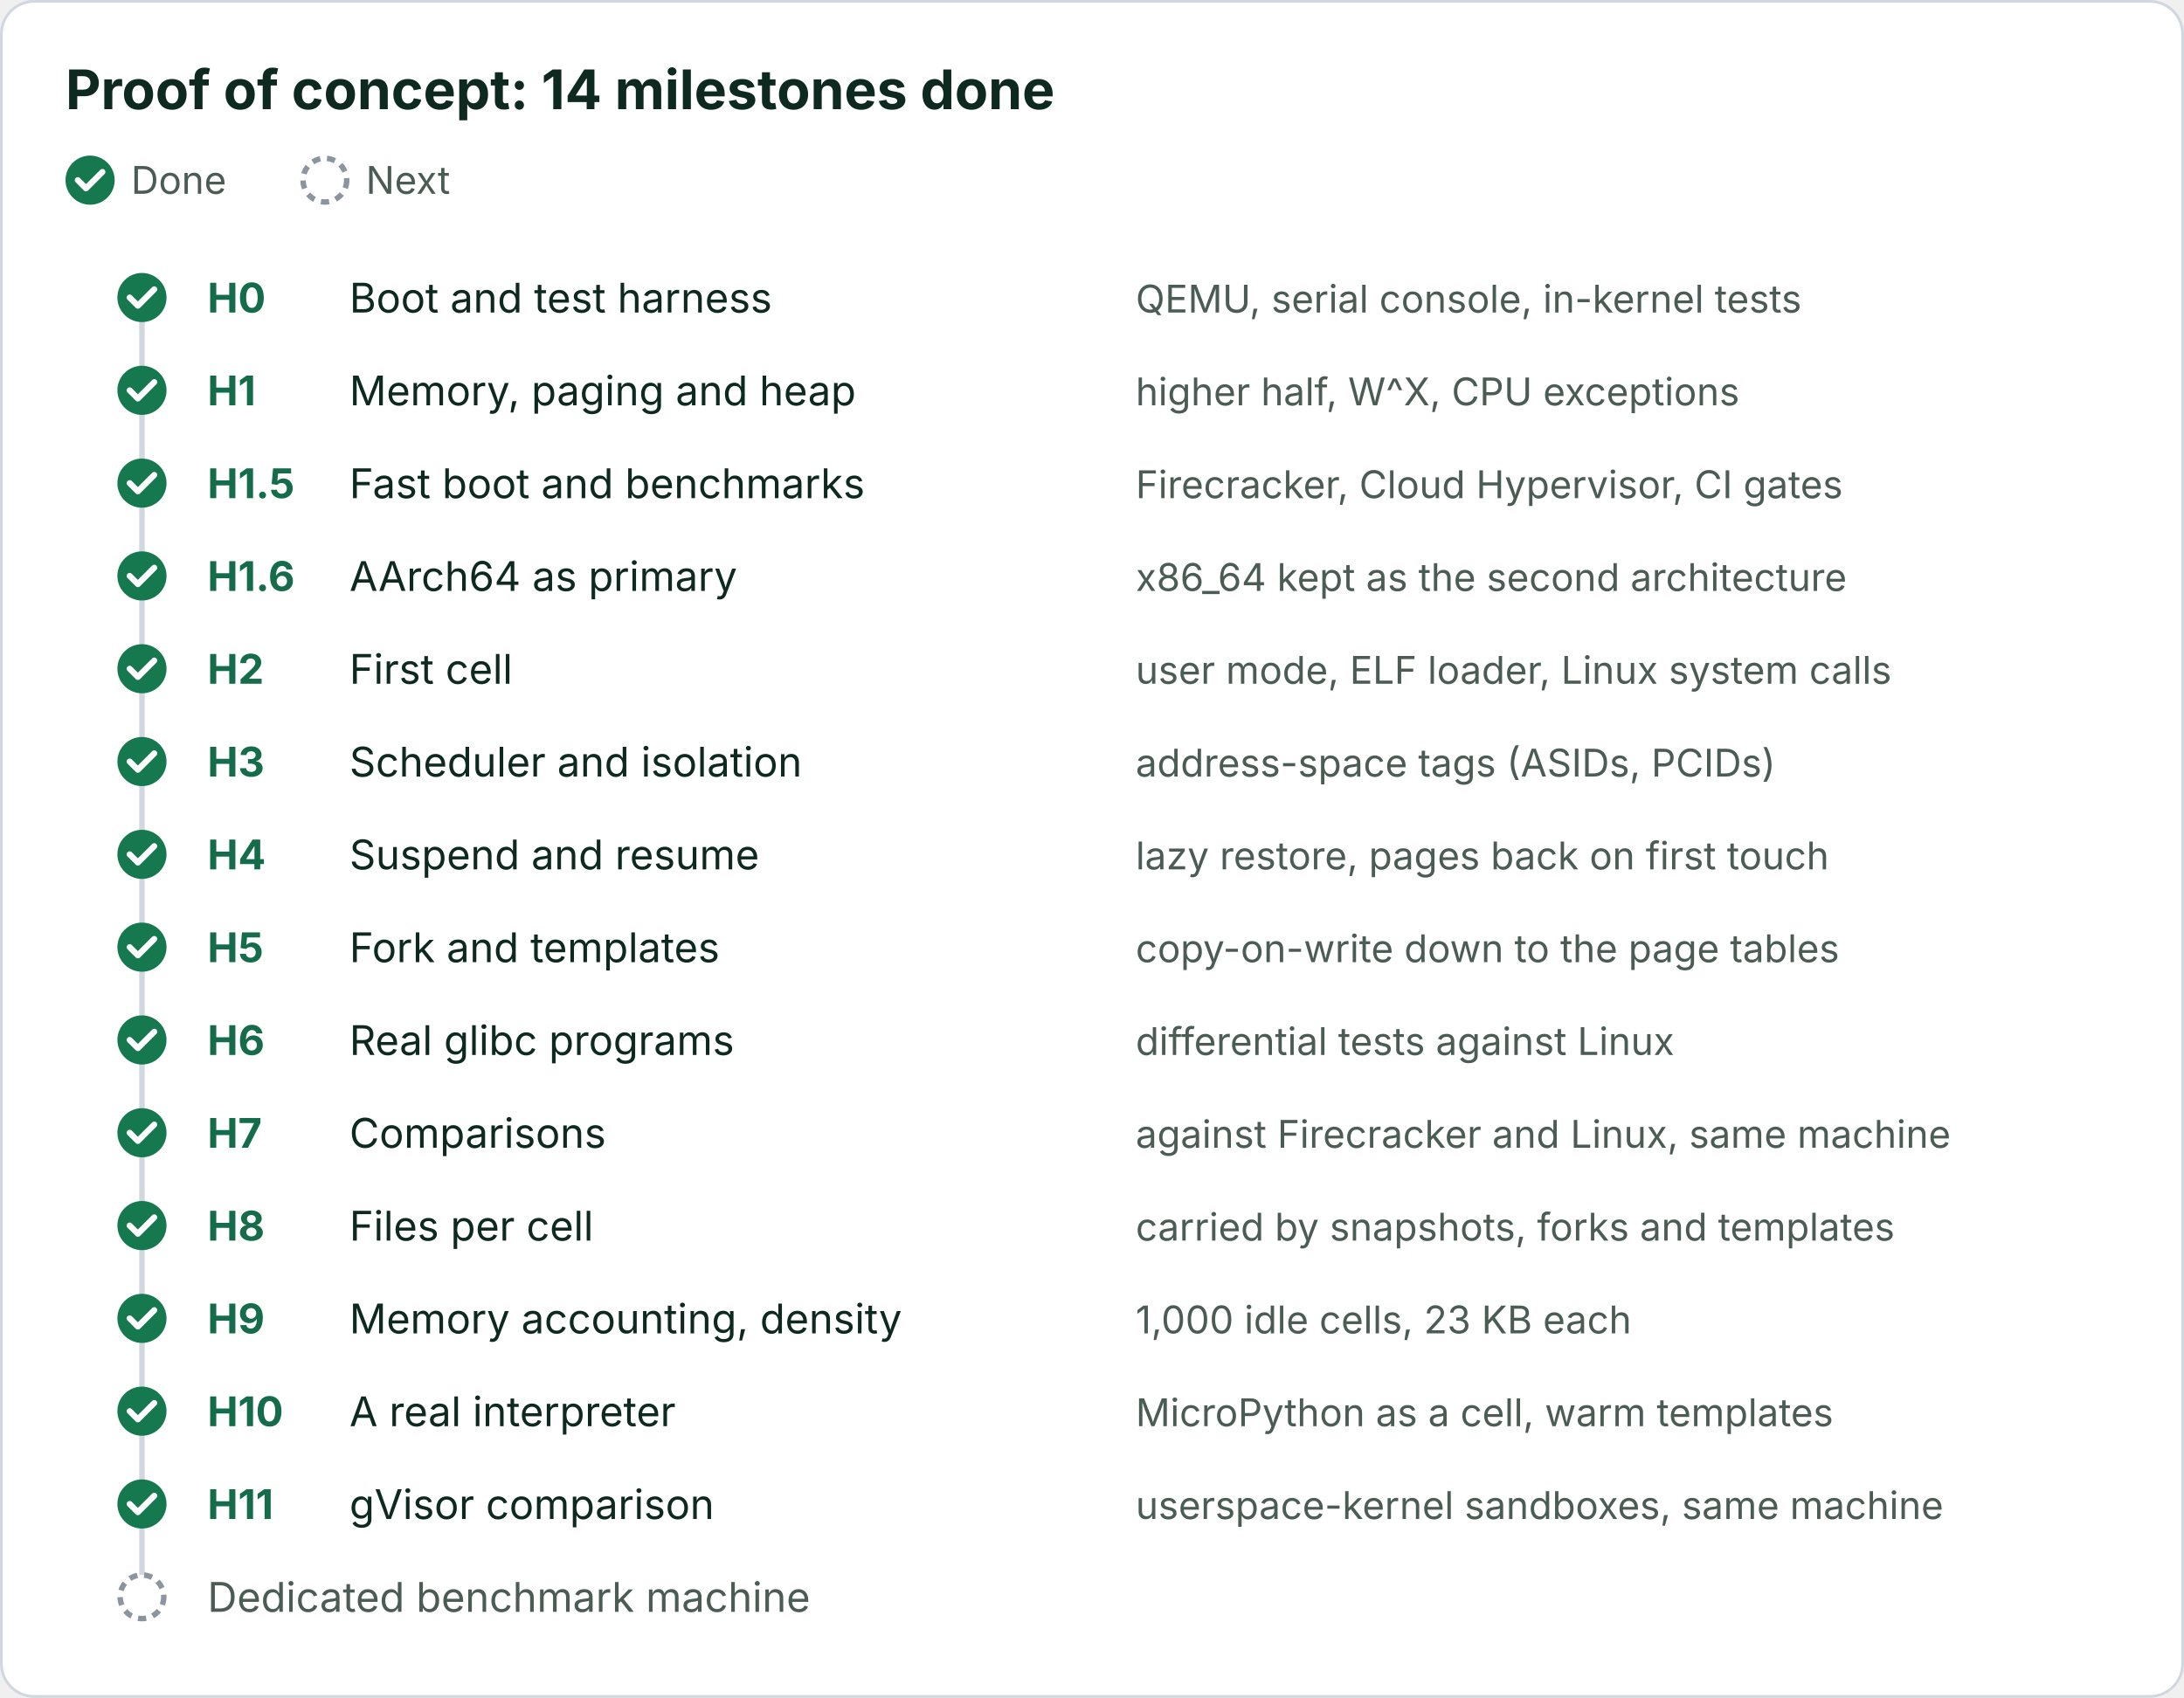
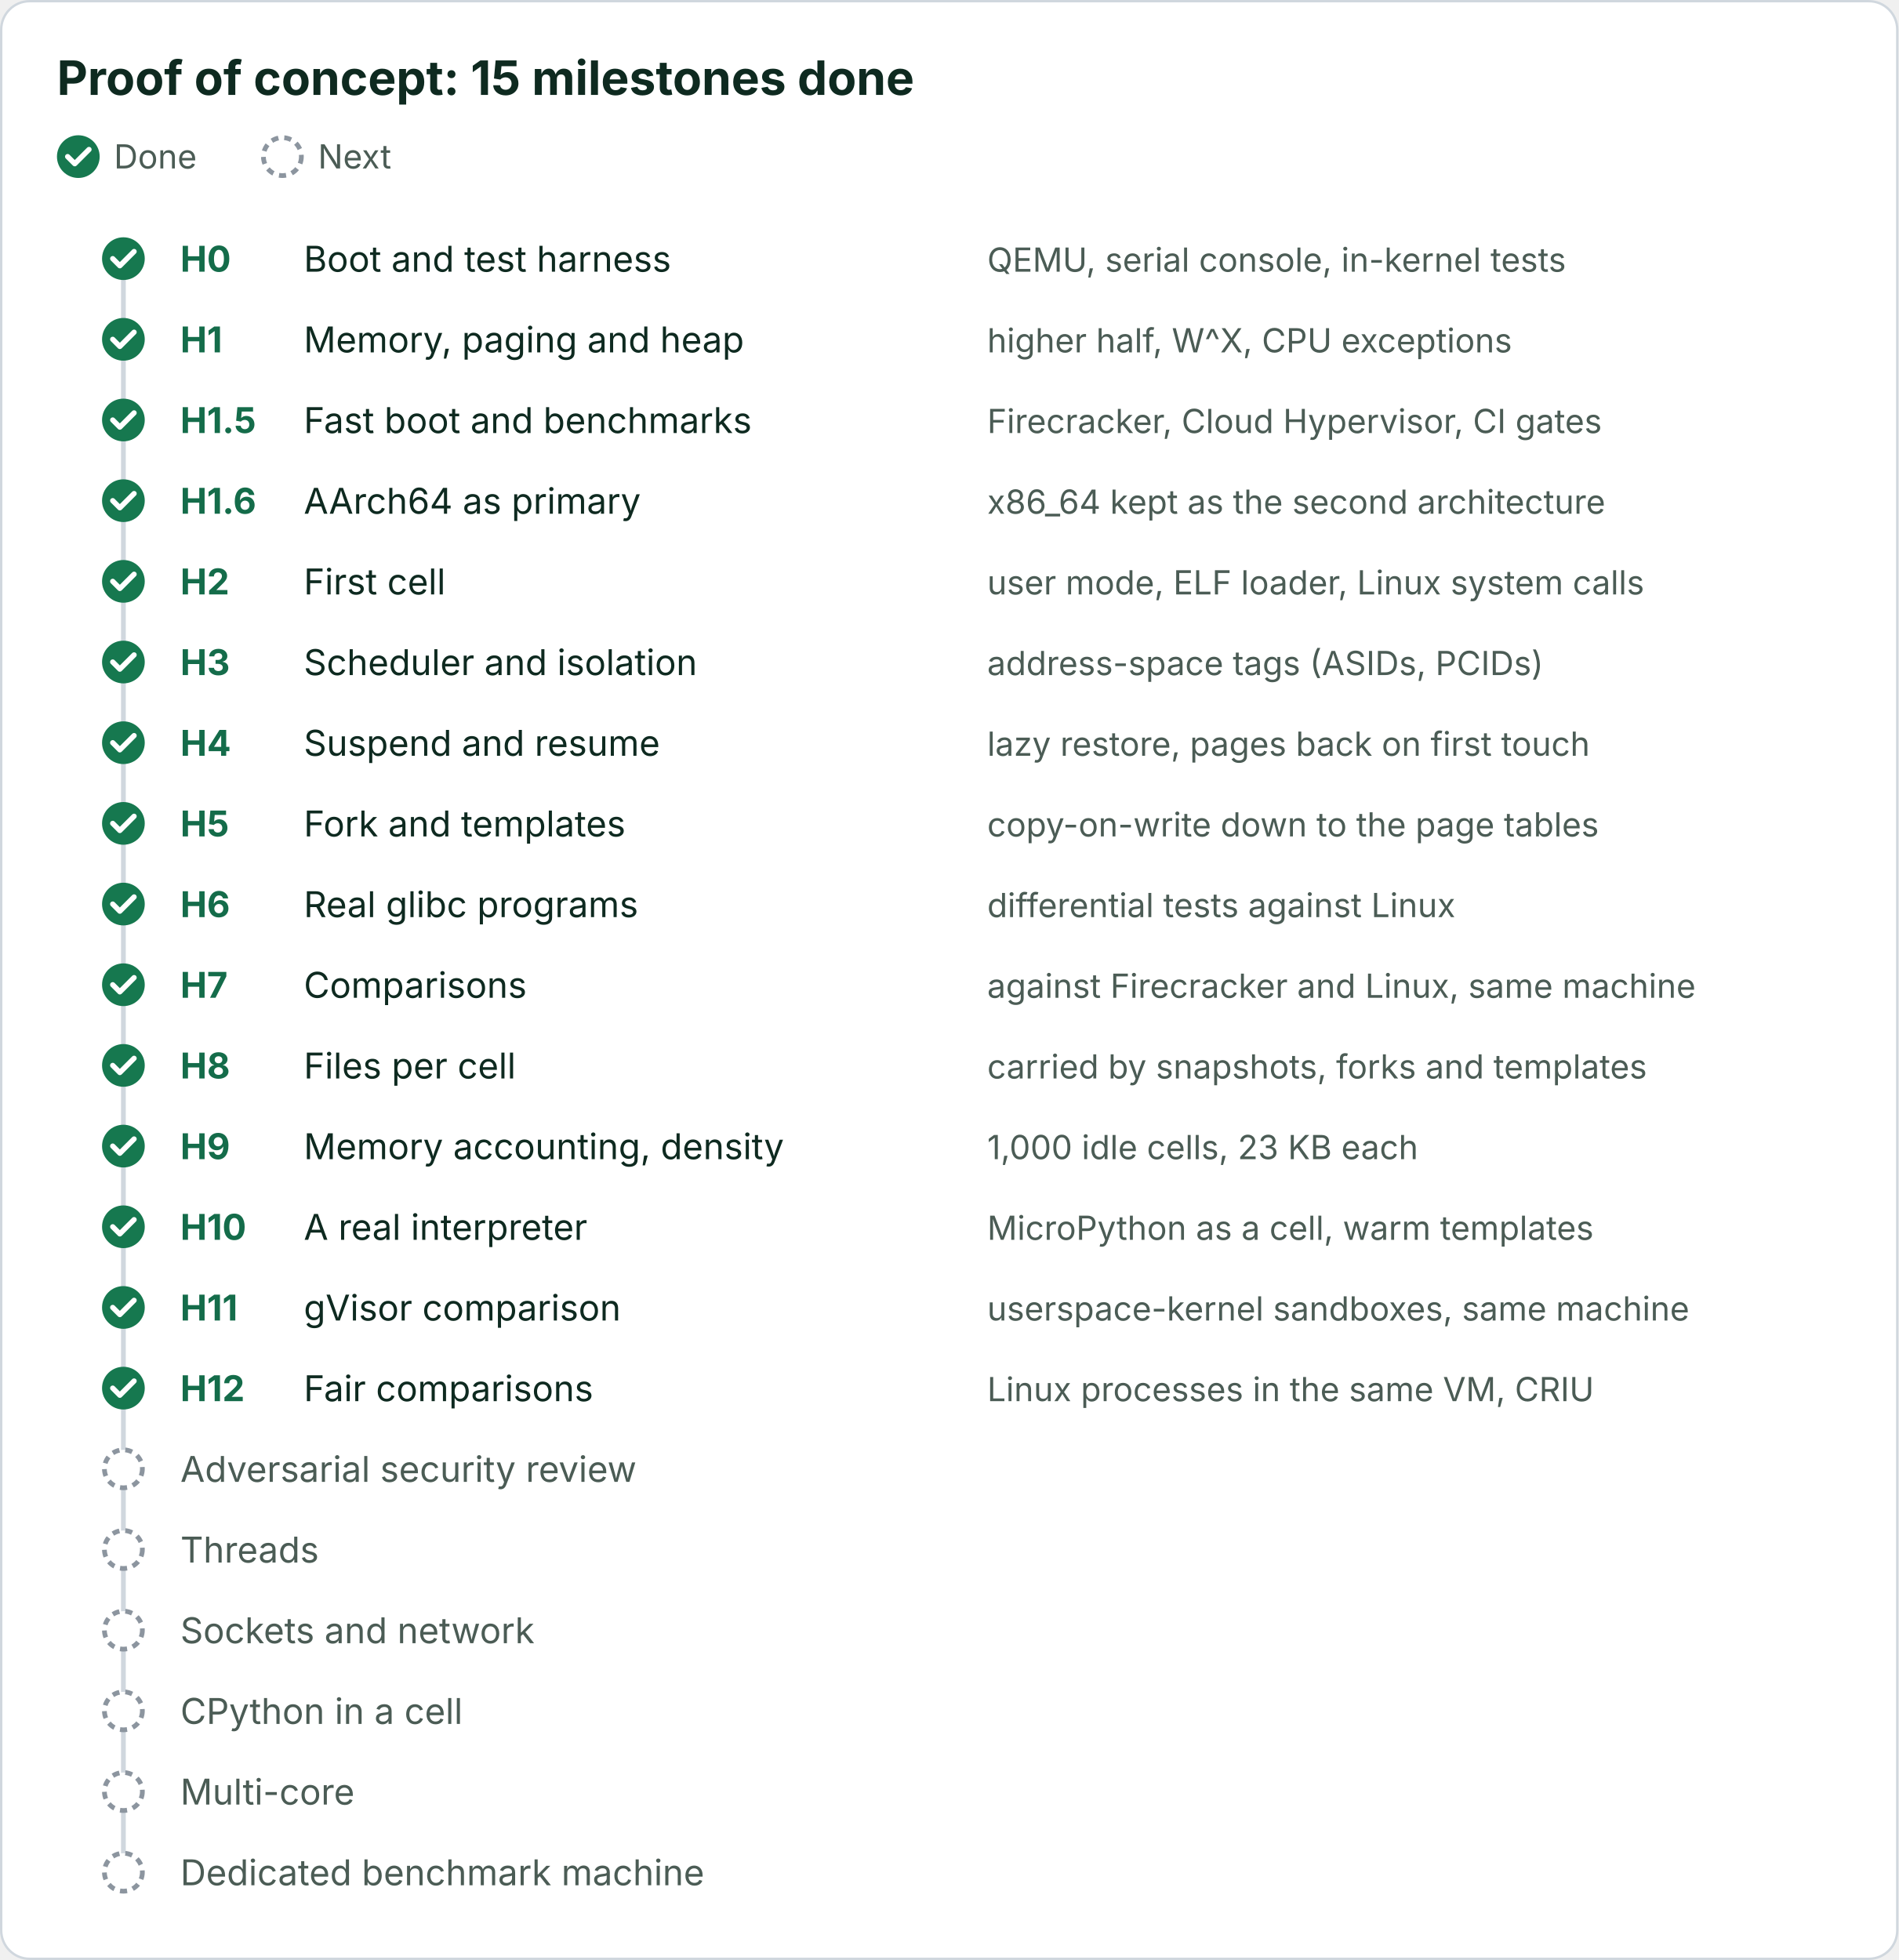
- <svg xmlns="http://www.w3.org/2000/svg" viewBox="0 0 800 622" width="800" height="622" role="img" font-family="Inter, -apple-system, Segoe UI, Helvetica, Arial, sans-serif">
+ <svg xmlns="http://www.w3.org/2000/svg" viewBox="0 0 800 826" width="800" height="826" role="img" font-family="Inter, -apple-system, Segoe UI, Helvetica, Arial, sans-serif">
  <defs>
    <marker id="a" viewBox="0 0 10 10" refX="9" refY="5" markerWidth="7" markerHeight="7" orient="auto-start-reverse">
      <path d="M0 0L10 5L0 10z" fill="#57706a" />
    </marker>
  </defs>
-   <rect class="bg" x="0.5" y="0.5" width="799" height="621" rx="12" fill="#ffffff" stroke="#d0d7de" />
-   <text x="24" y="40" font-size="20" fill="#0e2a20" font-weight="700">Proof of concept: 14 milestones done</text>
+   <rect class="bg" x="0.5" y="0.5" width="799" height="825" rx="12" fill="#ffffff" stroke="#d0d7de" />
+   <text x="24" y="40" font-size="20" fill="#0e2a20" font-weight="700">Proof of concept: 15 milestones done</text>
  <circle cx="33" cy="66" r="9" fill="#16784f" />
  <path d="M28.5 66l3 3l6-6" fill="none" stroke="#ffffff" stroke-width="2.2" stroke-linecap="round" stroke-linejoin="round" />
  <text x="48" y="71" font-size="14" fill="#4b5c55">Done</text>
  <circle cx="119" cy="66" r="8" fill="#ffffff" stroke="#8c959f" stroke-width="2" stroke-dasharray="3 2.5" />
  <text x="134" y="71" font-size="14" fill="#4b5c55">Next</text>
-   <line x1="52" y1="109.0" x2="52" y2="585.0" stroke="#d0d7de" stroke-width="2" />
+   <line x1="52" y1="109.0" x2="52" y2="789.0" stroke="#d0d7de" stroke-width="2" />
  <circle cx="52" cy="109.0" r="9" fill="#16784f" />
  <path d="M47.5 109.0l3 3l6-6" fill="none" stroke="#ffffff" stroke-width="2.2" stroke-linecap="round" stroke-linejoin="round" />
  <text x="76" y="114.5" font-size="15" fill="#146c4a" font-weight="700">H0</text>
  <text x="128" y="114.5" font-size="15" fill="#0e2a20">Boot and test harness</text>
  <text x="416" y="114.5" font-size="14" fill="#4b5c55">QEMU, serial console, in-kernel tests</text>
  <circle cx="52" cy="143.0" r="9" fill="#16784f" />
  <path d="M47.5 143.0l3 3l6-6" fill="none" stroke="#ffffff" stroke-width="2.2" stroke-linecap="round" stroke-linejoin="round" />
  <text x="76" y="148.5" font-size="15" fill="#146c4a" font-weight="700">H1</text>
  <text x="128" y="148.5" font-size="15" fill="#0e2a20">Memory, paging and heap</text>
  <text x="416" y="148.5" font-size="14" fill="#4b5c55">higher half, W^X, CPU exceptions</text>
  <circle cx="52" cy="177.0" r="9" fill="#16784f" />
  <path d="M47.5 177.0l3 3l6-6" fill="none" stroke="#ffffff" stroke-width="2.2" stroke-linecap="round" stroke-linejoin="round" />
  <text x="76" y="182.5" font-size="15" fill="#146c4a" font-weight="700">H1.5</text>
  <text x="128" y="182.5" font-size="15" fill="#0e2a20">Fast boot and benchmarks</text>
  <text x="416" y="182.5" font-size="14" fill="#4b5c55">Firecracker, Cloud Hypervisor, CI gates</text>
  <circle cx="52" cy="211.0" r="9" fill="#16784f" />
  <path d="M47.5 211.0l3 3l6-6" fill="none" stroke="#ffffff" stroke-width="2.2" stroke-linecap="round" stroke-linejoin="round" />
  <text x="76" y="216.5" font-size="15" fill="#146c4a" font-weight="700">H1.6</text>
  <text x="128" y="216.5" font-size="15" fill="#0e2a20">AArch64 as primary</text>
  <text x="416" y="216.5" font-size="14" fill="#4b5c55">x86_64 kept as the second architecture</text>
  <circle cx="52" cy="245.0" r="9" fill="#16784f" />
  <path d="M47.5 245.0l3 3l6-6" fill="none" stroke="#ffffff" stroke-width="2.2" stroke-linecap="round" stroke-linejoin="round" />
  <text x="76" y="250.5" font-size="15" fill="#146c4a" font-weight="700">H2</text>
  <text x="128" y="250.5" font-size="15" fill="#0e2a20">First cell</text>
  <text x="416" y="250.5" font-size="14" fill="#4b5c55">user mode, ELF loader, Linux system calls</text>
  <circle cx="52" cy="279.0" r="9" fill="#16784f" />
  <path d="M47.5 279.0l3 3l6-6" fill="none" stroke="#ffffff" stroke-width="2.2" stroke-linecap="round" stroke-linejoin="round" />
  <text x="76" y="284.5" font-size="15" fill="#146c4a" font-weight="700">H3</text>
  <text x="128" y="284.5" font-size="15" fill="#0e2a20">Scheduler and isolation</text>
  <text x="416" y="284.5" font-size="14" fill="#4b5c55">address-space tags (ASIDs, PCIDs)</text>
  <circle cx="52" cy="313.0" r="9" fill="#16784f" />
  <path d="M47.5 313.0l3 3l6-6" fill="none" stroke="#ffffff" stroke-width="2.2" stroke-linecap="round" stroke-linejoin="round" />
  <text x="76" y="318.5" font-size="15" fill="#146c4a" font-weight="700">H4</text>
  <text x="128" y="318.5" font-size="15" fill="#0e2a20">Suspend and resume</text>
  <text x="416" y="318.5" font-size="14" fill="#4b5c55">lazy restore, pages back on first touch</text>
  <circle cx="52" cy="347.0" r="9" fill="#16784f" />
  <path d="M47.5 347.0l3 3l6-6" fill="none" stroke="#ffffff" stroke-width="2.2" stroke-linecap="round" stroke-linejoin="round" />
  <text x="76" y="352.5" font-size="15" fill="#146c4a" font-weight="700">H5</text>
  <text x="128" y="352.5" font-size="15" fill="#0e2a20">Fork and templates</text>
  <text x="416" y="352.5" font-size="14" fill="#4b5c55">copy-on-write down to the page tables</text>
  <circle cx="52" cy="381.0" r="9" fill="#16784f" />
  <path d="M47.5 381.0l3 3l6-6" fill="none" stroke="#ffffff" stroke-width="2.2" stroke-linecap="round" stroke-linejoin="round" />
  <text x="76" y="386.5" font-size="15" fill="#146c4a" font-weight="700">H6</text>
  <text x="128" y="386.5" font-size="15" fill="#0e2a20">Real glibc programs</text>
  <text x="416" y="386.5" font-size="14" fill="#4b5c55">differential tests against Linux</text>
  <circle cx="52" cy="415.0" r="9" fill="#16784f" />
  <path d="M47.5 415.0l3 3l6-6" fill="none" stroke="#ffffff" stroke-width="2.2" stroke-linecap="round" stroke-linejoin="round" />
  <text x="76" y="420.5" font-size="15" fill="#146c4a" font-weight="700">H7</text>
  <text x="128" y="420.5" font-size="15" fill="#0e2a20">Comparisons</text>
  <text x="416" y="420.5" font-size="14" fill="#4b5c55">against Firecracker and Linux, same machine</text>
  <circle cx="52" cy="449.0" r="9" fill="#16784f" />
  <path d="M47.5 449.0l3 3l6-6" fill="none" stroke="#ffffff" stroke-width="2.2" stroke-linecap="round" stroke-linejoin="round" />
  <text x="76" y="454.5" font-size="15" fill="#146c4a" font-weight="700">H8</text>
  <text x="128" y="454.5" font-size="15" fill="#0e2a20">Files per cell</text>
  <text x="416" y="454.5" font-size="14" fill="#4b5c55">carried by snapshots, forks and templates</text>
  <circle cx="52" cy="483.0" r="9" fill="#16784f" />
  <path d="M47.5 483.0l3 3l6-6" fill="none" stroke="#ffffff" stroke-width="2.2" stroke-linecap="round" stroke-linejoin="round" />
  <text x="76" y="488.5" font-size="15" fill="#146c4a" font-weight="700">H9</text>
  <text x="128" y="488.5" font-size="15" fill="#0e2a20">Memory accounting, density</text>
  <text x="416" y="488.5" font-size="14" fill="#4b5c55">1,000 idle cells, 23 KB each</text>
  <circle cx="52" cy="517.0" r="9" fill="#16784f" />
  <path d="M47.5 517.0l3 3l6-6" fill="none" stroke="#ffffff" stroke-width="2.2" stroke-linecap="round" stroke-linejoin="round" />
  <text x="76" y="522.5" font-size="15" fill="#146c4a" font-weight="700">H10</text>
  <text x="128" y="522.5" font-size="15" fill="#0e2a20">A real interpreter</text>
  <text x="416" y="522.5" font-size="14" fill="#4b5c55">MicroPython as a cell, warm templates</text>
  <circle cx="52" cy="551.0" r="9" fill="#16784f" />
  <path d="M47.5 551.0l3 3l6-6" fill="none" stroke="#ffffff" stroke-width="2.2" stroke-linecap="round" stroke-linejoin="round" />
  <text x="76" y="556.5" font-size="15" fill="#146c4a" font-weight="700">H11</text>
  <text x="128" y="556.5" font-size="15" fill="#0e2a20">gVisor comparison</text>
  <text x="416" y="556.5" font-size="14" fill="#4b5c55">userspace-kernel sandboxes, same machine</text>
-   <circle cx="52" cy="585.0" r="8" fill="#ffffff" stroke="#8c959f" stroke-width="2" stroke-dasharray="3 2.5" />
-   <text x="76" y="590.5" font-size="15" fill="#4b5c55">Dedicated benchmark machine</text>
+   <circle cx="52" cy="585.0" r="9" fill="#16784f" />
+   <path d="M47.5 585.0l3 3l6-6" fill="none" stroke="#ffffff" stroke-width="2.2" stroke-linecap="round" stroke-linejoin="round" />
+   <text x="76" y="590.5" font-size="15" fill="#146c4a" font-weight="700">H12</text>
+   <text x="128" y="590.5" font-size="15" fill="#0e2a20">Fair comparisons</text>
+   <text x="416" y="590.5" font-size="14" fill="#4b5c55">Linux processes in the same VM, CRIU</text>
+   <circle cx="52" cy="619.0" r="8" fill="#ffffff" stroke="#8c959f" stroke-width="2" stroke-dasharray="3 2.5" />
+   <text x="76" y="624.5" font-size="15" fill="#4b5c55">Adversarial security review</text>
+   <circle cx="52" cy="653.0" r="8" fill="#ffffff" stroke="#8c959f" stroke-width="2" stroke-dasharray="3 2.5" />
+   <text x="76" y="658.5" font-size="15" fill="#4b5c55">Threads</text>
+   <circle cx="52" cy="687.0" r="8" fill="#ffffff" stroke="#8c959f" stroke-width="2" stroke-dasharray="3 2.5" />
+   <text x="76" y="692.5" font-size="15" fill="#4b5c55">Sockets and network</text>
+   <circle cx="52" cy="721.0" r="8" fill="#ffffff" stroke="#8c959f" stroke-width="2" stroke-dasharray="3 2.5" />
+   <text x="76" y="726.5" font-size="15" fill="#4b5c55">CPython in a cell</text>
+   <circle cx="52" cy="755.0" r="8" fill="#ffffff" stroke="#8c959f" stroke-width="2" stroke-dasharray="3 2.5" />
+   <text x="76" y="760.5" font-size="15" fill="#4b5c55">Multi-core</text>
+   <circle cx="52" cy="789.0" r="8" fill="#ffffff" stroke="#8c959f" stroke-width="2" stroke-dasharray="3 2.5" />
+   <text x="76" y="794.5" font-size="15" fill="#4b5c55">Dedicated benchmark machine</text>
</svg>
